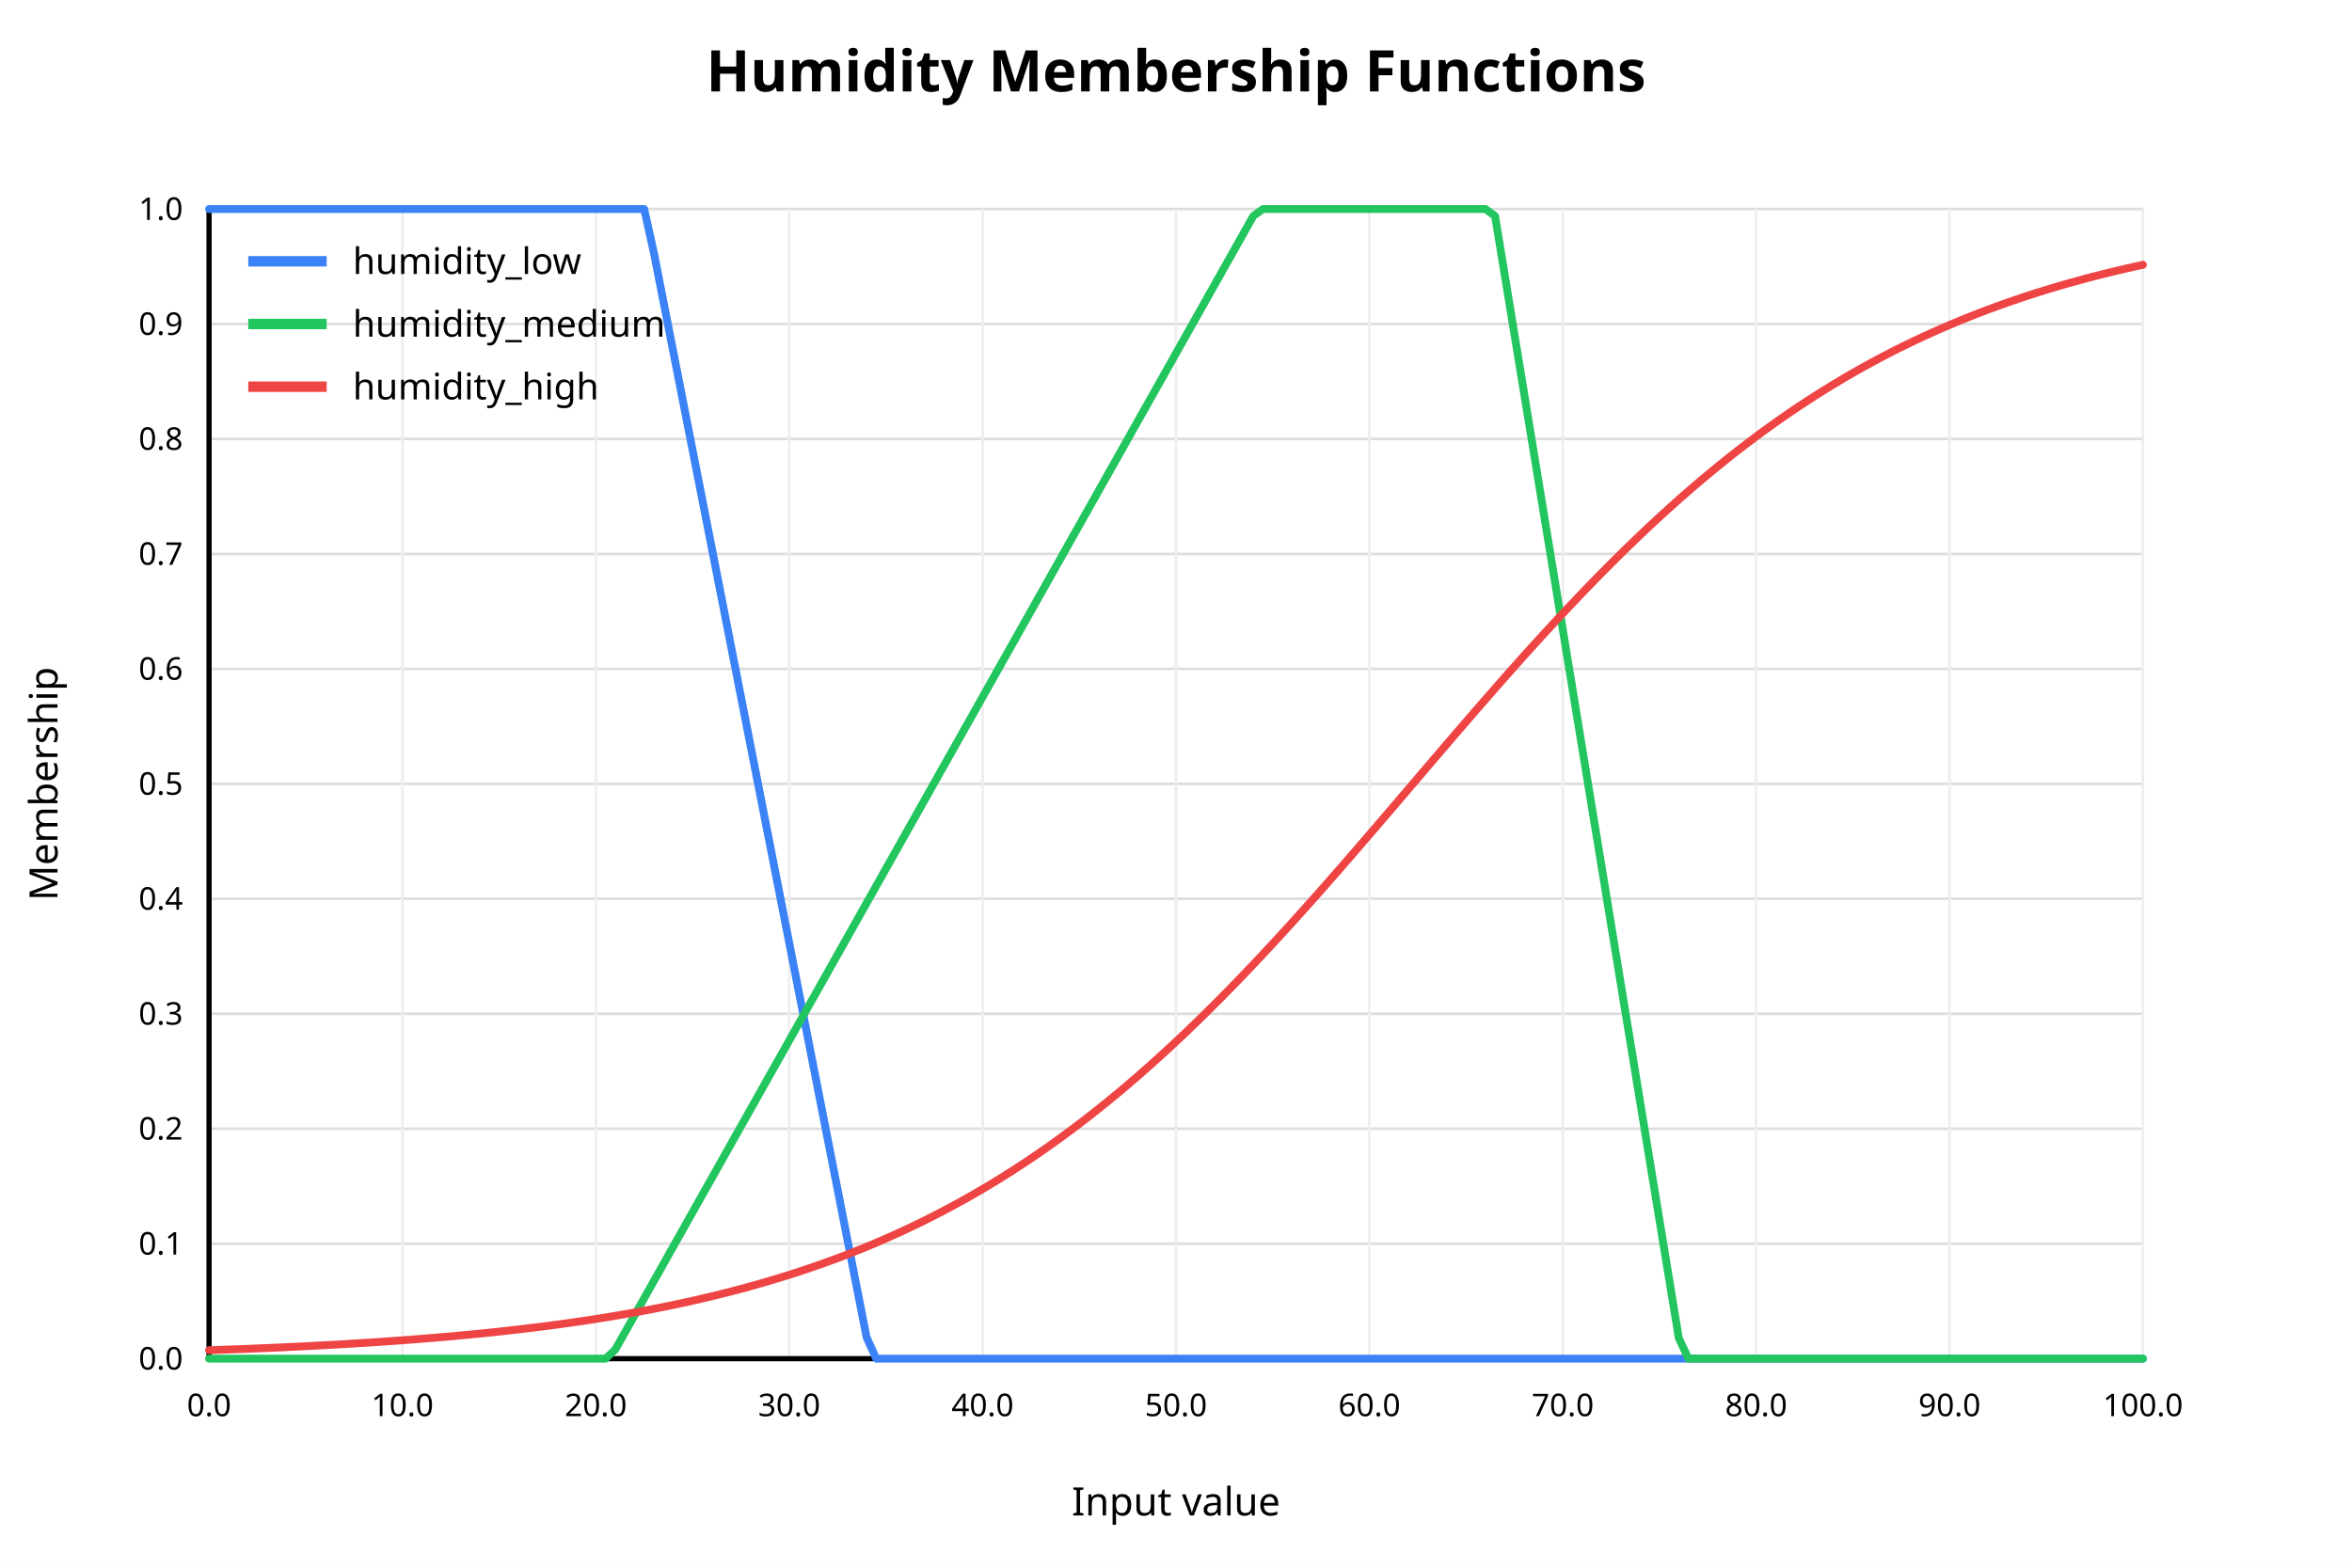
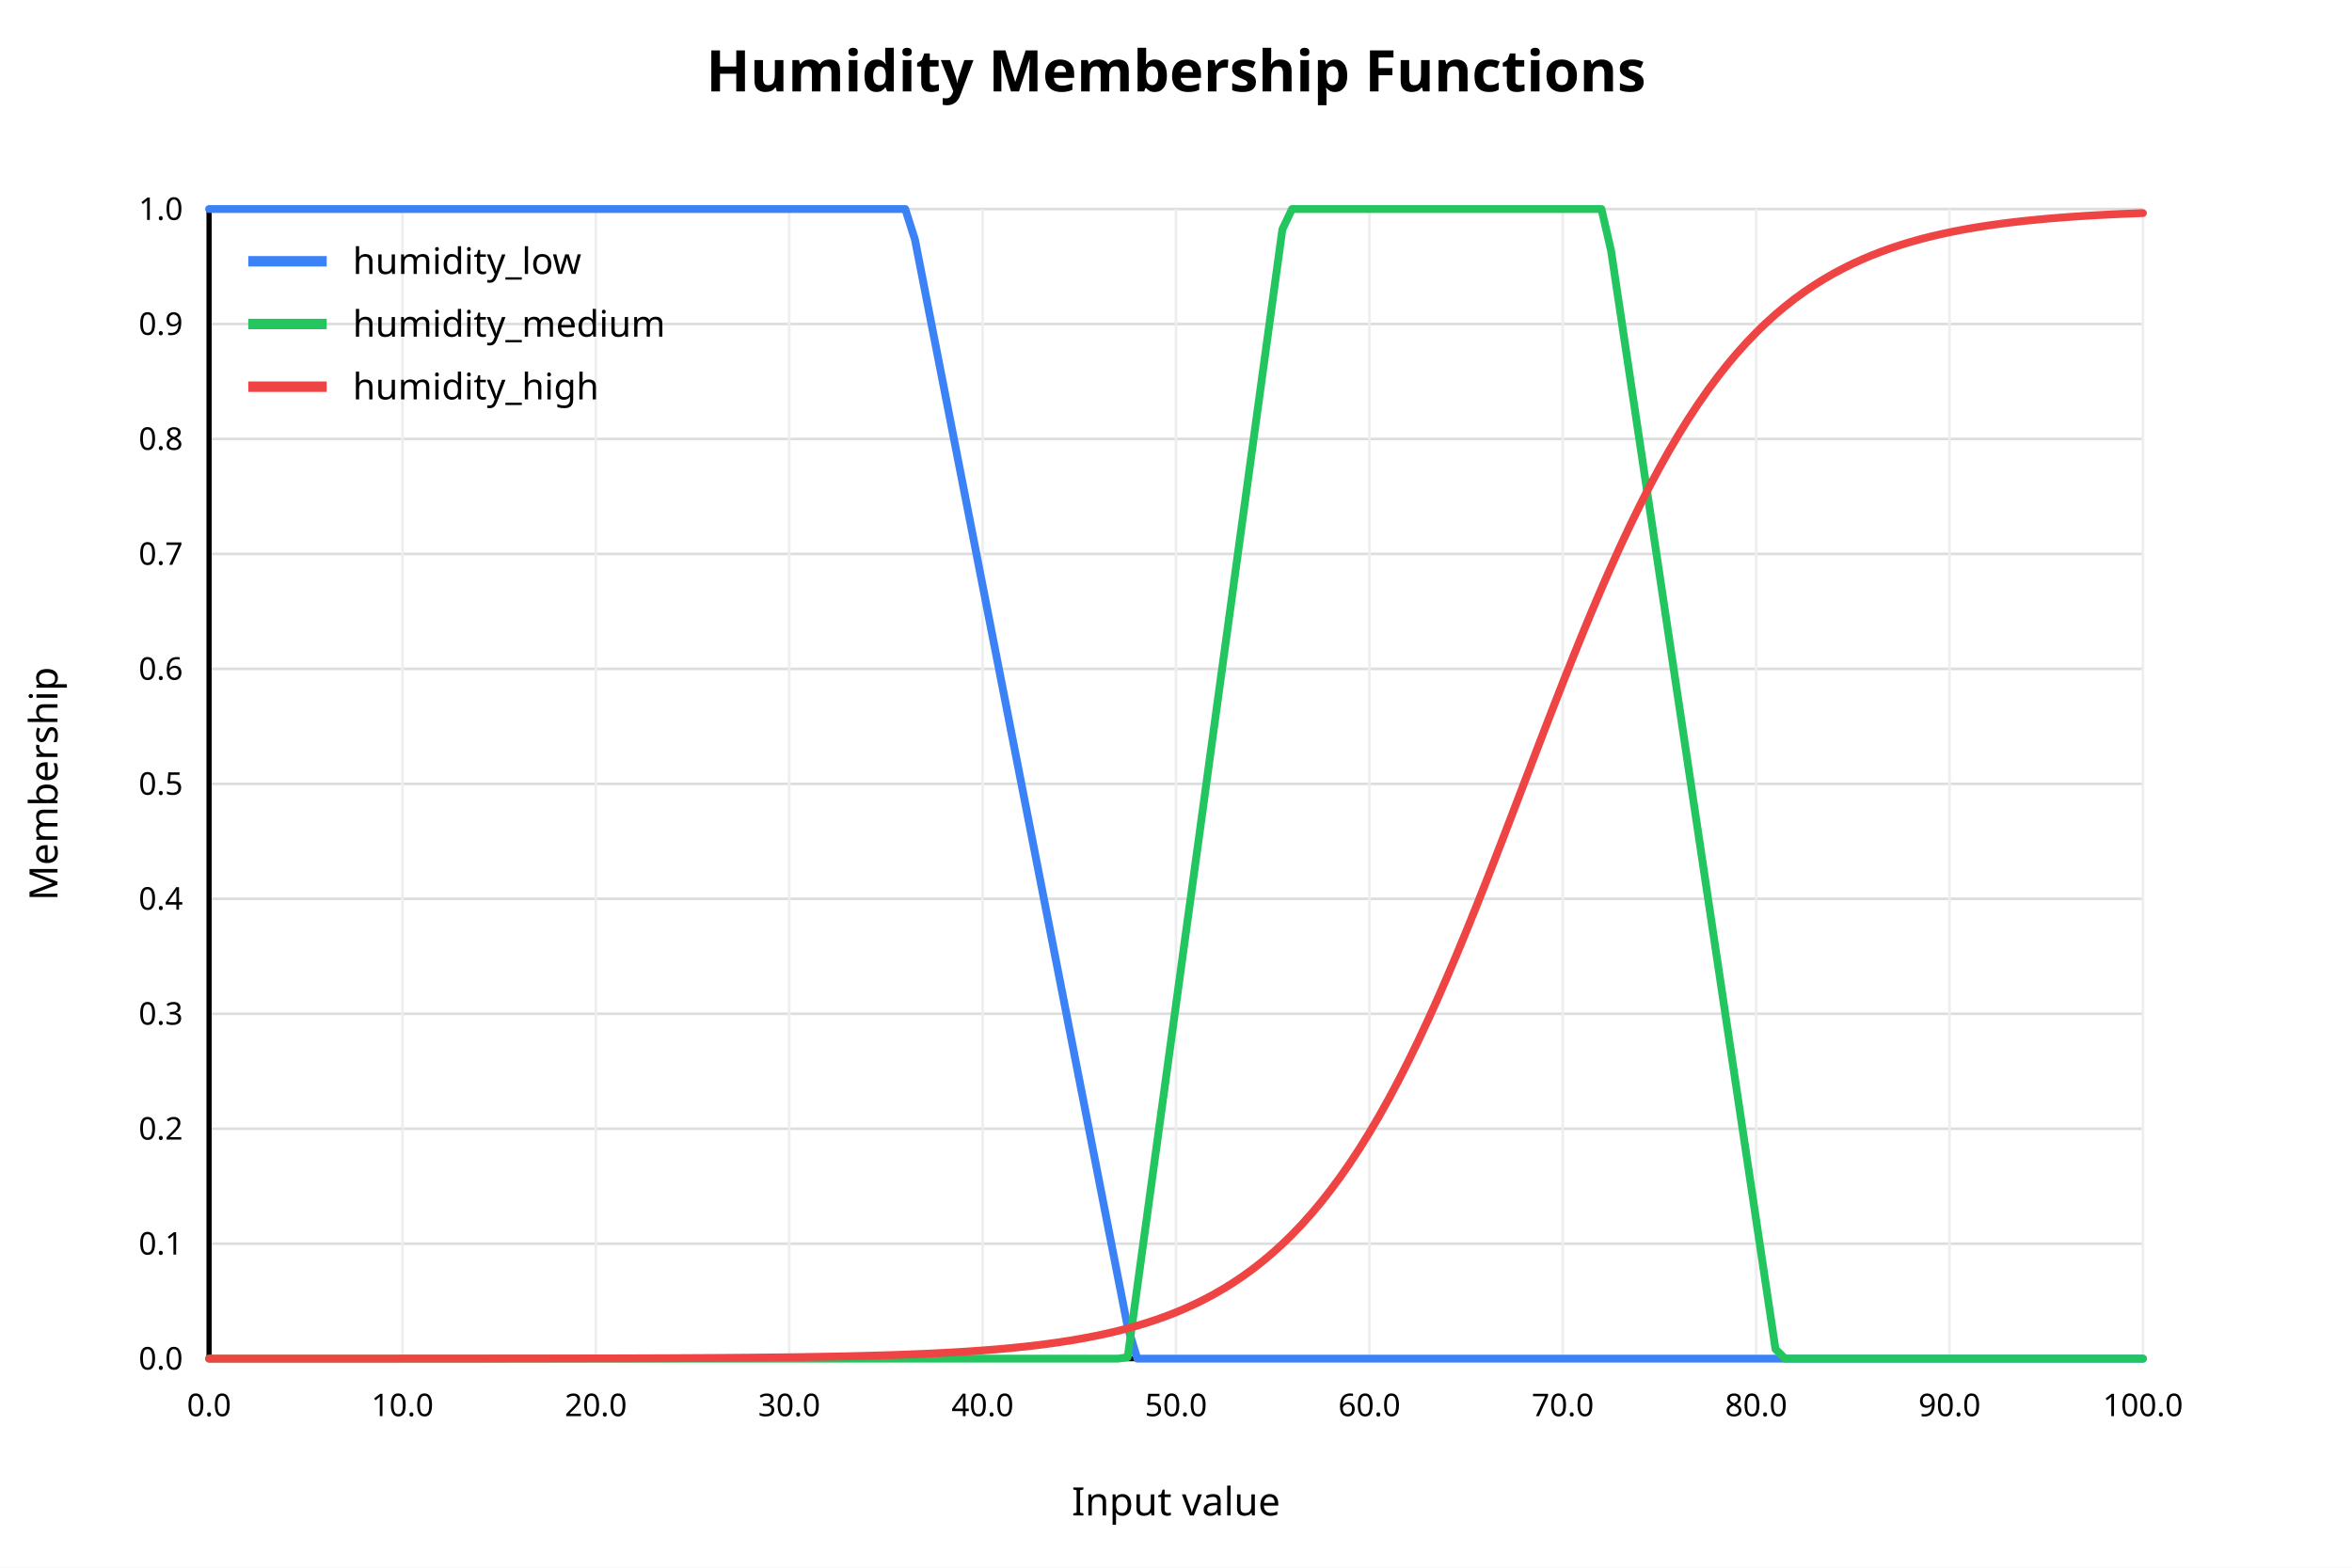
<svg xmlns="http://www.w3.org/2000/svg" width="900" height="600" viewBox="0 0 900 600">
  <rect x="0" y="0" width="900" height="600" fill="white" />
  <text x="450" y="35" text-anchor="middle" font-family="sans-serif" font-size="22" font-weight="bold" fill="black">Humidity Membership Functions</text>
  <line x1="80" y1="520.00" x2="820" y2="520.00" stroke="#dddddd" stroke-width="1" />
  <text x="70" y="520.00" text-anchor="end" dominant-baseline="middle" font-family="sans-serif" font-size="12" fill="black">0.0</text>
  <line x1="80" y1="476.00" x2="820" y2="476.00" stroke="#dddddd" stroke-width="1" />
  <text x="70" y="476.00" text-anchor="end" dominant-baseline="middle" font-family="sans-serif" font-size="12" fill="black">0.1</text>
  <line x1="80" y1="432.00" x2="820" y2="432.00" stroke="#dddddd" stroke-width="1" />
  <text x="70" y="432.00" text-anchor="end" dominant-baseline="middle" font-family="sans-serif" font-size="12" fill="black">0.2</text>
  <line x1="80" y1="388.00" x2="820" y2="388.00" stroke="#dddddd" stroke-width="1" />
  <text x="70" y="388.00" text-anchor="end" dominant-baseline="middle" font-family="sans-serif" font-size="12" fill="black">0.3</text>
  <line x1="80" y1="344.00" x2="820" y2="344.00" stroke="#dddddd" stroke-width="1" />
  <text x="70" y="344.00" text-anchor="end" dominant-baseline="middle" font-family="sans-serif" font-size="12" fill="black">0.4</text>
  <line x1="80" y1="300.00" x2="820" y2="300.00" stroke="#dddddd" stroke-width="1" />
  <text x="70" y="300.00" text-anchor="end" dominant-baseline="middle" font-family="sans-serif" font-size="12" fill="black">0.5</text>
  <line x1="80" y1="256.00" x2="820" y2="256.00" stroke="#dddddd" stroke-width="1" />
  <text x="70" y="256.00" text-anchor="end" dominant-baseline="middle" font-family="sans-serif" font-size="12" fill="black">0.6</text>
  <line x1="80" y1="212.00" x2="820" y2="212.00" stroke="#dddddd" stroke-width="1" />
  <text x="70" y="212.00" text-anchor="end" dominant-baseline="middle" font-family="sans-serif" font-size="12" fill="black">0.7</text>
  <line x1="80" y1="168.00" x2="820" y2="168.00" stroke="#dddddd" stroke-width="1" />
  <text x="70" y="168.00" text-anchor="end" dominant-baseline="middle" font-family="sans-serif" font-size="12" fill="black">0.8</text>
  <line x1="80" y1="124.00" x2="820" y2="124.00" stroke="#dddddd" stroke-width="1" />
  <text x="70" y="124.00" text-anchor="end" dominant-baseline="middle" font-family="sans-serif" font-size="12" fill="black">0.9</text>
  <line x1="80" y1="80.00" x2="820" y2="80.00" stroke="#dddddd" stroke-width="1" />
  <text x="70" y="80.00" text-anchor="end" dominant-baseline="middle" font-family="sans-serif" font-size="12" fill="black">1.0</text>
  <line x1="80.00" y1="80" x2="80.00" y2="520" stroke="#eeeeee" stroke-width="1" />
  <text x="80.00" y="542" text-anchor="middle" font-family="sans-serif" font-size="12" fill="black">0.0</text>
  <line x1="154.00" y1="80" x2="154.00" y2="520" stroke="#eeeeee" stroke-width="1" />
  <text x="154.00" y="542" text-anchor="middle" font-family="sans-serif" font-size="12" fill="black">10.0</text>
  <line x1="228.00" y1="80" x2="228.00" y2="520" stroke="#eeeeee" stroke-width="1" />
  <text x="228.00" y="542" text-anchor="middle" font-family="sans-serif" font-size="12" fill="black">20.0</text>
  <line x1="302.00" y1="80" x2="302.00" y2="520" stroke="#eeeeee" stroke-width="1" />
  <text x="302.00" y="542" text-anchor="middle" font-family="sans-serif" font-size="12" fill="black">30.0</text>
  <line x1="376.00" y1="80" x2="376.00" y2="520" stroke="#eeeeee" stroke-width="1" />
  <text x="376.00" y="542" text-anchor="middle" font-family="sans-serif" font-size="12" fill="black">40.0</text>
  <line x1="450.00" y1="80" x2="450.00" y2="520" stroke="#eeeeee" stroke-width="1" />
  <text x="450.00" y="542" text-anchor="middle" font-family="sans-serif" font-size="12" fill="black">50.0</text>
  <line x1="524.00" y1="80" x2="524.00" y2="520" stroke="#eeeeee" stroke-width="1" />
  <text x="524.00" y="542" text-anchor="middle" font-family="sans-serif" font-size="12" fill="black">60.0</text>
  <line x1="598.00" y1="80" x2="598.00" y2="520" stroke="#eeeeee" stroke-width="1" />
  <text x="598.00" y="542" text-anchor="middle" font-family="sans-serif" font-size="12" fill="black">70.0</text>
  <line x1="672.00" y1="80" x2="672.00" y2="520" stroke="#eeeeee" stroke-width="1" />
  <text x="672.00" y="542" text-anchor="middle" font-family="sans-serif" font-size="12" fill="black">80.0</text>
  <line x1="746.00" y1="80" x2="746.00" y2="520" stroke="#eeeeee" stroke-width="1" />
  <text x="746.00" y="542" text-anchor="middle" font-family="sans-serif" font-size="12" fill="black">90.0</text>
  <line x1="820.00" y1="80" x2="820.00" y2="520" stroke="#eeeeee" stroke-width="1" />
  <text x="820.00" y="542" text-anchor="middle" font-family="sans-serif" font-size="12" fill="black">100.0</text>
  <line x1="80" y1="520" x2="820" y2="520" stroke="black" stroke-width="2" />
  <line x1="80" y1="80" x2="80" y2="520" stroke="black" stroke-width="2" />
  <text x="450" y="580" text-anchor="middle" font-family="sans-serif" font-size="15" fill="black">Input value</text>
  <text x="22" y="300" text-anchor="middle" font-family="sans-serif" font-size="15" fill="black" transform="rotate(-90 22 300)">Membership</text>
-   <polyline fill="none" stroke="#3b82f6" stroke-width="3" stroke-linejoin="round" stroke-linecap="round" points="80.00,80.00 83.70,80.00 87.40,80.00 91.10,80.00 94.80,80.00 98.50,80.00 102.20,80.00 105.90,80.00 109.60,80.00 113.30,80.00 117.00,80.00 120.70,80.00 124.40,80.00 128.10,80.00 131.80,80.00 135.50,80.00 139.20,80.00 142.90,80.00 146.60,80.00 150.30,80.00 154.00,80.00 157.70,80.00 161.40,80.00 165.10,80.00 168.80,80.00 172.50,80.00 176.20,80.00 179.90,80.00 183.60,80.00 187.30,80.00 191.00,80.00 194.70,80.00 198.40,80.00 202.10,80.00 205.80,80.00 209.50,80.00 213.20,80.00 216.90,80.00 220.60,80.00 224.30,80.00 228.00,80.00 231.70,80.00 235.40,80.00 239.10,80.00 242.80,80.00 246.50,80.00 250.20,96.71 253.90,115.58 257.60,134.44 261.30,153.31 265.00,172.18 268.70,191.05 272.40,209.92 276.10,228.79 279.80,247.66 283.50,266.53 287.20,285.40 290.90,304.26 294.60,323.13 298.30,342.00 302.00,360.87 305.70,379.74 309.40,398.61 313.10,417.48 316.80,436.35 320.50,455.22 324.20,474.08 327.90,492.95 331.60,511.82 335.30,520.00 339.00,520.00 342.70,520.00 346.40,520.00 350.10,520.00 353.80,520.00 357.50,520.00 361.20,520.00 364.90,520.00 368.60,520.00 372.30,520.00 376.00,520.00 379.70,520.00 383.40,520.00 387.10,520.00 390.80,520.00 394.50,520.00 398.20,520.00 401.90,520.00 405.60,520.00 409.30,520.00 413.00,520.00 416.70,520.00 420.40,520.00 424.10,520.00 427.80,520.00 431.50,520.00 435.20,520.00 438.90,520.00 442.60,520.00 446.30,520.00 450.00,520.00 453.70,520.00 457.40,520.00 461.10,520.00 464.80,520.00 468.50,520.00 472.20,520.00 475.90,520.00 479.60,520.00 483.30,520.00 487.00,520.00 490.70,520.00 494.40,520.00 498.10,520.00 501.80,520.00 505.50,520.00 509.20,520.00 512.90,520.00 516.60,520.00 520.30,520.00 524.00,520.00 527.70,520.00 531.40,520.00 535.10,520.00 538.80,520.00 542.50,520.00 546.20,520.00 549.90,520.00 553.60,520.00 557.30,520.00 561.00,520.00 564.70,520.00 568.40,520.00 572.10,520.00 575.80,520.00 579.50,520.00 583.20,520.00 586.90,520.00 590.60,520.00 594.30,520.00 598.00,520.00 601.70,520.00 605.40,520.00 609.10,520.00 612.80,520.00 616.50,520.00 620.20,520.00 623.90,520.00 627.60,520.00 631.30,520.00 635.00,520.00 638.70,520.00 642.40,520.00 646.10,520.00 649.80,520.00 653.50,520.00 657.20,520.00 660.90,520.00 664.60,520.00 668.30,520.00 672.00,520.00 675.70,520.00 679.40,520.00 683.10,520.00 686.80,520.00 690.50,520.00 694.20,520.00 697.90,520.00 701.60,520.00 705.30,520.00 709.00,520.00 712.70,520.00 716.40,520.00 720.10,520.00 723.80,520.00 727.50,520.00 731.20,520.00 734.90,520.00 738.60,520.00 742.30,520.00 746.00,520.00 749.70,520.00 753.40,520.00 757.10,520.00 760.80,520.00 764.50,520.00 768.20,520.00 771.90,520.00 775.60,520.00 779.30,520.00 783.00,520.00 786.70,520.00 790.40,520.00 794.10,520.00 797.80,520.00 801.50,520.00 805.20,520.00 808.90,520.00 812.60,520.00 816.30,520.00 820.00,520.00" />
+   <polyline fill="none" stroke="#3b82f6" stroke-width="3" stroke-linejoin="round" stroke-linecap="round" points="80.00,80.00 83.70,80.00 87.40,80.00 91.10,80.00 94.80,80.00 98.50,80.00 102.20,80.00 105.90,80.00 109.60,80.00 113.30,80.00 117.00,80.00 120.70,80.00 124.40,80.00 128.10,80.00 131.80,80.00 135.50,80.00 139.20,80.00 142.90,80.00 146.60,80.00 150.30,80.00 154.00,80.00 157.70,80.00 161.40,80.00 165.10,80.00 168.80,80.00 172.50,80.00 176.20,80.00 179.90,80.00 183.60,80.00 187.30,80.00 191.00,80.00 194.70,80.00 198.40,80.00 202.10,80.00 205.80,80.00 209.50,80.00 213.20,80.00 216.90,80.00 220.60,80.00 224.30,80.00 228.00,80.00 231.70,80.00 235.40,80.00 239.10,80.00 242.80,80.00 246.50,80.00 250.20,80.00 253.90,80.00 257.60,80.00 261.30,80.00 265.00,80.00 268.70,80.00 272.40,80.00 276.10,80.00 279.80,80.00 283.50,80.00 287.20,80.00 290.90,80.00 294.60,80.00 298.30,80.00 302.00,80.00 305.70,80.00 309.40,80.00 313.10,80.00 316.80,80.00 320.50,80.00 324.20,80.00 327.90,80.00 331.60,80.00 335.30,80.00 339.00,80.00 342.70,80.00 346.40,80.00 350.10,91.66 353.80,110.58 357.50,129.50 361.20,148.42 364.90,167.33 368.60,186.25 372.30,205.17 376.00,224.09 379.70,243.00 383.40,261.92 387.10,280.84 390.80,299.75 394.50,318.67 398.20,337.59 401.90,356.51 405.60,375.42 409.30,394.34 413.00,413.26 416.70,432.18 420.40,451.09 424.10,470.01 427.80,488.93 431.50,507.85 435.20,520.00 438.90,520.00 442.60,520.00 446.30,520.00 450.00,520.00 453.70,520.00 457.40,520.00 461.10,520.00 464.80,520.00 468.50,520.00 472.20,520.00 475.90,520.00 479.60,520.00 483.30,520.00 487.00,520.00 490.70,520.00 494.40,520.00 498.10,520.00 501.80,520.00 505.50,520.00 509.20,520.00 512.90,520.00 516.60,520.00 520.30,520.00 524.00,520.00 527.70,520.00 531.40,520.00 535.10,520.00 538.80,520.00 542.50,520.00 546.20,520.00 549.90,520.00 553.60,520.00 557.30,520.00 561.00,520.00 564.70,520.00 568.40,520.00 572.10,520.00 575.80,520.00 579.50,520.00 583.20,520.00 586.90,520.00 590.60,520.00 594.30,520.00 598.00,520.00 601.70,520.00 605.40,520.00 609.10,520.00 612.80,520.00 616.50,520.00 620.20,520.00 623.90,520.00 627.60,520.00 631.30,520.00 635.00,520.00 638.70,520.00 642.40,520.00 646.10,520.00 649.80,520.00 653.50,520.00 657.20,520.00 660.90,520.00 664.60,520.00 668.30,520.00 672.00,520.00 675.70,520.00 679.40,520.00 683.10,520.00 686.80,520.00 690.50,520.00 694.20,520.00 697.90,520.00 701.60,520.00 705.30,520.00 709.00,520.00 712.70,520.00 716.40,520.00 720.10,520.00 723.80,520.00 727.50,520.00 731.20,520.00 734.90,520.00 738.60,520.00 742.30,520.00 746.00,520.00 749.70,520.00 753.40,520.00 757.10,520.00 760.80,520.00 764.50,520.00 768.20,520.00 771.90,520.00 775.60,520.00 779.30,520.00 783.00,520.00 786.70,520.00 790.40,520.00 794.10,520.00 797.80,520.00 801.50,520.00 805.20,520.00 808.90,520.00 812.60,520.00 816.30,520.00 820.00,520.00" />
  <line x1="95" y1="100" x2="125" y2="100" stroke="#3b82f6" stroke-width="4" />
  <text x="135" y="100" dominant-baseline="middle" font-family="sans-serif" font-size="14" fill="black">humidity_low</text>
-   <polyline fill="none" stroke="#22c55e" stroke-width="3" stroke-linejoin="round" stroke-linecap="round" points="80.00,520.00 83.70,520.00 87.40,520.00 91.10,520.00 94.80,520.00 98.50,520.00 102.20,520.00 105.90,520.00 109.60,520.00 113.30,520.00 117.00,520.00 120.70,520.00 124.40,520.00 128.10,520.00 131.80,520.00 135.50,520.00 139.20,520.00 142.90,520.00 146.60,520.00 150.30,520.00 154.00,520.00 157.70,520.00 161.40,520.00 165.10,520.00 168.80,520.00 172.50,520.00 176.20,520.00 179.90,520.00 183.60,520.00 187.30,520.00 191.00,520.00 194.70,520.00 198.40,520.00 202.10,520.00 205.80,520.00 209.50,520.00 213.20,520.00 216.90,520.00 220.60,520.00 224.30,520.00 228.00,520.00 231.70,520.00 235.40,516.59 239.10,510.02 242.80,503.44 246.50,496.87 250.20,490.29 253.90,483.72 257.60,477.14 261.30,470.57 265.00,463.99 268.70,457.42 272.40,450.84 276.10,444.27 279.80,437.69 283.50,431.12 287.20,424.54 290.90,417.97 294.60,411.39 298.30,404.82 302.00,398.24 305.70,391.67 309.40,385.09 313.10,378.52 316.80,371.94 320.50,365.37 324.20,358.79 327.90,352.22 331.60,345.64 335.30,339.07 339.00,332.49 342.70,325.92 346.40,319.34 350.10,312.77 353.80,306.19 357.50,299.62 361.20,293.04 364.90,286.47 368.60,279.89 372.30,273.32 376.00,266.74 379.70,260.17 383.40,253.59 387.10,247.02 390.80,240.44 394.50,233.87 398.20,227.29 401.90,220.72 405.60,214.14 409.30,207.57 413.00,200.99 416.70,194.42 420.40,187.84 424.10,181.27 427.80,174.69 431.50,168.12 435.20,161.54 438.90,154.97 442.60,148.39 446.30,141.82 450.00,135.24 453.70,128.67 457.40,122.09 461.10,115.51 464.80,108.94 468.50,102.36 472.20,95.79 475.90,89.21 479.60,82.64 483.30,80.00 487.00,80.00 490.70,80.00 494.40,80.00 498.10,80.00 501.80,80.00 505.50,80.00 509.20,80.00 512.90,80.00 516.60,80.00 520.30,80.00 524.00,80.00 527.70,80.00 531.40,80.00 535.10,80.00 538.80,80.00 542.50,80.00 546.20,80.00 549.90,80.00 553.60,80.00 557.30,80.00 561.00,80.00 564.70,80.00 568.40,80.00 572.10,82.69 575.80,105.29 579.50,127.90 583.20,150.50 586.90,173.10 590.60,195.71 594.30,218.31 598.00,240.91 601.70,263.52 605.40,286.12 609.10,308.73 612.80,331.33 616.50,353.93 620.20,376.54 623.90,399.14 627.60,421.74 631.30,444.35 635.00,466.95 638.70,489.55 642.40,512.16 646.10,520.00 649.80,520.00 653.50,520.00 657.20,520.00 660.90,520.00 664.60,520.00 668.30,520.00 672.00,520.00 675.70,520.00 679.40,520.00 683.10,520.00 686.80,520.00 690.50,520.00 694.20,520.00 697.90,520.00 701.60,520.00 705.30,520.00 709.00,520.00 712.70,520.00 716.40,520.00 720.10,520.00 723.80,520.00 727.50,520.00 731.20,520.00 734.90,520.00 738.60,520.00 742.30,520.00 746.00,520.00 749.70,520.00 753.40,520.00 757.10,520.00 760.80,520.00 764.50,520.00 768.20,520.00 771.90,520.00 775.60,520.00 779.30,520.00 783.00,520.00 786.70,520.00 790.40,520.00 794.10,520.00 797.80,520.00 801.50,520.00 805.20,520.00 808.90,520.00 812.60,520.00 816.30,520.00 820.00,520.00" />
+   <polyline fill="none" stroke="#22c55e" stroke-width="3" stroke-linejoin="round" stroke-linecap="round" points="80.00,520.00 83.70,520.00 87.40,520.00 91.10,520.00 94.80,520.00 98.50,520.00 102.20,520.00 105.90,520.00 109.60,520.00 113.30,520.00 117.00,520.00 120.70,520.00 124.40,520.00 128.10,520.00 131.80,520.00 135.50,520.00 139.20,520.00 142.90,520.00 146.60,520.00 150.30,520.00 154.00,520.00 157.70,520.00 161.40,520.00 165.10,520.00 168.80,520.00 172.50,520.00 176.20,520.00 179.90,520.00 183.60,520.00 187.30,520.00 191.00,520.00 194.70,520.00 198.40,520.00 202.10,520.00 205.80,520.00 209.50,520.00 213.20,520.00 216.90,520.00 220.60,520.00 224.30,520.00 228.00,520.00 231.70,520.00 235.40,520.00 239.10,520.00 242.80,520.00 246.50,520.00 250.20,520.00 253.90,520.00 257.60,520.00 261.30,520.00 265.00,520.00 268.70,520.00 272.40,520.00 276.10,520.00 279.80,520.00 283.50,520.00 287.20,520.00 290.90,520.00 294.60,520.00 298.30,520.00 302.00,520.00 305.70,520.00 309.40,520.00 313.10,520.00 316.80,520.00 320.50,520.00 324.20,520.00 327.90,520.00 331.60,520.00 335.30,520.00 339.00,520.00 342.70,520.00 346.40,520.00 350.10,520.00 353.80,520.00 357.50,520.00 361.20,520.00 364.90,520.00 368.60,520.00 372.30,520.00 376.00,520.00 379.70,520.00 383.40,520.00 387.10,520.00 390.80,520.00 394.50,520.00 398.20,520.00 401.90,520.00 405.60,520.00 409.30,520.00 413.00,520.00 416.70,520.00 420.40,520.00 424.10,520.00 427.80,520.00 431.50,519.44 435.20,492.46 438.90,465.49 442.60,438.51 446.30,411.53 450.00,384.55 453.70,357.58 457.40,330.60 461.10,303.62 464.80,276.65 468.50,249.67 472.20,222.69 475.90,195.71 479.60,168.74 483.30,141.76 487.00,114.78 490.70,87.80 494.40,80.00 498.10,80.00 501.80,80.00 505.50,80.00 509.20,80.00 512.90,80.00 516.60,80.00 520.30,80.00 524.00,80.00 527.70,80.00 531.40,80.00 535.10,80.00 538.80,80.00 542.50,80.00 546.20,80.00 549.90,80.00 553.60,80.00 557.30,80.00 561.00,80.00 564.70,80.00 568.40,80.00 572.10,80.00 575.80,80.00 579.50,80.00 583.20,80.00 586.90,80.00 590.60,80.00 594.30,80.00 598.00,80.00 601.70,80.00 605.40,80.00 609.10,80.00 612.80,80.00 616.50,96.05 620.20,120.77 623.90,145.50 627.60,170.22 631.30,194.94 635.00,219.67 638.70,244.39 642.40,269.12 646.10,293.84 649.80,318.56 653.50,343.29 657.20,368.01 660.90,392.74 664.60,417.46 668.30,442.18 672.00,466.91 675.70,491.63 679.40,516.36 683.10,520.00 686.80,520.00 690.50,520.00 694.20,520.00 697.90,520.00 701.60,520.00 705.30,520.00 709.00,520.00 712.70,520.00 716.40,520.00 720.10,520.00 723.80,520.00 727.50,520.00 731.20,520.00 734.90,520.00 738.60,520.00 742.30,520.00 746.00,520.00 749.70,520.00 753.40,520.00 757.10,520.00 760.80,520.00 764.50,520.00 768.20,520.00 771.90,520.00 775.60,520.00 779.30,520.00 783.00,520.00 786.70,520.00 790.40,520.00 794.10,520.00 797.80,520.00 801.50,520.00 805.20,520.00 808.90,520.00 812.60,520.00 816.30,520.00 820.00,520.00" />
  <line x1="95" y1="124" x2="125" y2="124" stroke="#22c55e" stroke-width="4" />
  <text x="135" y="124" dominant-baseline="middle" font-family="sans-serif" font-size="14" fill="black">humidity_medium</text>
-   <polyline fill="none" stroke="#ef4444" stroke-width="3" stroke-linejoin="round" stroke-linecap="round" points="80.00,516.77 83.70,516.64 87.40,516.51 91.10,516.37 94.80,516.23 98.50,516.08 102.20,515.92 105.90,515.76 109.60,515.59 113.30,515.41 117.00,515.23 120.70,515.04 124.40,514.84 128.10,514.64 131.80,514.43 135.50,514.20 139.20,513.97 142.90,513.74 146.60,513.49 150.30,513.23 154.00,512.96 157.70,512.68 161.40,512.39 165.10,512.09 168.80,511.78 172.50,511.46 176.20,511.12 179.90,510.77 183.60,510.41 187.30,510.03 191.00,509.64 194.70,509.23 198.40,508.81 202.10,508.37 205.80,507.92 209.50,507.45 213.20,506.96 216.90,506.45 220.60,505.92 224.30,505.38 228.00,504.81 231.70,504.22 235.40,503.61 239.10,502.97 242.80,502.32 246.50,501.64 250.20,500.93 253.90,500.20 257.60,499.44 261.30,498.65 265.00,497.84 268.70,496.99 272.40,496.12 276.10,495.21 279.80,494.27 283.50,493.30 287.20,492.30 290.90,491.25 294.60,490.18 298.30,489.06 302.00,487.91 305.70,486.72 309.40,485.48 313.10,484.21 316.80,482.89 320.50,481.53 324.20,480.12 327.90,478.67 331.60,477.17 335.30,475.62 339.00,474.02 342.70,472.37 346.40,470.67 350.10,468.92 353.80,467.11 357.50,465.25 361.20,463.33 364.90,461.36 368.60,459.33 372.30,457.23 376.00,455.08 379.70,452.87 383.40,450.60 387.10,448.26 390.80,445.86 394.50,443.40 398.20,440.88 401.90,438.29 405.60,435.63 409.30,432.91 413.00,430.12 416.70,427.27 420.40,424.35 424.10,421.37 427.80,418.32 431.50,415.21 435.20,412.03 438.90,408.78 442.60,405.47 446.30,402.10 450.00,398.67 453.70,395.18 457.40,391.62 461.10,388.01 464.80,384.34 468.50,380.61 472.20,376.83 475.90,373.00 479.60,369.11 483.30,365.18 487.00,361.20 490.70,357.18 494.40,353.12 498.10,349.01 501.80,344.88 505.50,340.70 509.20,336.50 512.90,332.27 516.60,328.02 520.30,323.74 524.00,319.45 527.70,315.14 531.40,310.82 535.10,306.49 538.80,302.15 542.50,297.82 546.20,293.48 549.90,289.15 553.60,284.83 557.30,280.52 561.00,276.23 564.70,271.95 568.40,267.70 572.10,263.47 575.80,259.26 579.50,255.09 583.20,250.95 586.90,246.85 590.60,242.79 594.30,238.77 598.00,234.79 601.70,230.86 605.40,226.97 609.10,223.14 612.80,219.36 616.50,215.63 620.20,211.96 623.90,208.35 627.60,204.80 631.30,201.30 635.00,197.87 638.70,194.50 642.40,191.19 646.10,187.95 649.80,184.77 653.50,181.66 657.20,178.61 660.90,175.62 664.60,172.71 668.30,169.86 672.00,167.07 675.70,164.35 679.40,161.69 683.10,159.10 686.80,156.58 690.50,154.12 694.20,151.72 697.90,149.38 701.60,147.11 705.30,144.90 709.00,142.75 712.70,140.66 716.40,138.63 720.10,136.65 723.80,134.73 727.50,132.87 731.20,131.07 734.90,129.31 738.60,127.61 742.30,125.97 746.00,124.37 749.70,122.82 753.40,121.32 757.10,119.87 760.80,118.46 764.50,117.10 768.20,115.78 771.90,114.51 775.60,113.27 779.30,112.08 783.00,110.93 786.70,109.82 790.40,108.74 794.10,107.70 797.80,106.69 801.50,105.72 805.20,104.78 808.90,103.88 812.60,103.00 816.30,102.16 820.00,101.34" />
+   <polyline fill="none" stroke="#ef4444" stroke-width="3" stroke-linejoin="round" stroke-linecap="round" points="80.00,520.00 83.70,520.00 87.40,520.00 91.10,520.00 94.80,520.00 98.50,520.00 102.20,520.00 105.90,519.99 109.60,519.99 113.30,519.99 117.00,519.99 120.70,519.99 124.40,519.99 128.10,519.99 131.80,519.99 135.50,519.99 139.20,519.99 142.90,519.99 146.60,519.99 150.30,519.99 154.00,519.98 157.70,519.98 161.40,519.98 165.10,519.98 168.80,519.98 172.50,519.98 176.20,519.97 179.90,519.97 183.60,519.97 187.30,519.96 191.00,519.96 194.70,519.96 198.40,519.95 202.10,519.95 205.80,519.94 209.50,519.94 213.20,519.93 216.90,519.93 220.60,519.92 224.30,519.91 228.00,519.91 231.70,519.90 235.40,519.89 239.10,519.88 242.80,519.87 246.50,519.85 250.20,519.84 253.90,519.83 257.60,519.81 261.30,519.79 265.00,519.77 268.70,519.75 272.40,519.73 276.10,519.71 279.80,519.68 283.50,519.65 287.20,519.62 290.90,519.58 294.60,519.54 298.30,519.50 302.00,519.46 305.70,519.41 309.40,519.35 313.10,519.29 316.80,519.23 320.50,519.16 324.20,519.08 327.90,518.99 331.60,518.90 335.30,518.80 339.00,518.69 342.70,518.57 346.40,518.44 350.10,518.29 353.80,518.14 357.50,517.97 361.20,517.78 364.90,517.58 368.60,517.36 372.30,517.11 376.00,516.85 379.70,516.56 383.40,516.25 387.10,515.91 390.80,515.53 394.50,515.13 398.20,514.68 401.90,514.20 405.60,513.67 409.30,513.10 413.00,512.47 416.70,511.79 420.40,511.05 424.10,510.25 427.80,509.37 431.50,508.42 435.20,507.38 438.90,506.25 442.60,505.03 446.30,503.70 450.00,502.26 453.70,500.70 457.40,499.01 461.10,497.17 464.80,495.19 468.50,493.04 472.20,490.72 475.90,488.22 479.60,485.52 483.30,482.62 487.00,479.49 490.70,476.13 494.40,472.53 498.10,468.67 501.80,464.53 505.50,460.12 509.20,455.41 512.90,450.40 516.60,445.09 520.30,439.45 524.00,433.49 527.70,427.20 531.40,420.58 535.10,413.64 538.80,406.37 542.50,398.79 546.20,390.90 549.90,382.72 553.60,374.26 557.30,365.55 561.00,356.60 564.70,347.45 568.40,338.13 572.10,328.66 575.80,319.08 579.50,309.43 583.20,299.75 586.90,290.06 590.60,280.41 594.30,270.84 598.00,261.38 601.70,252.06 605.40,242.93 609.10,233.99 612.80,225.29 616.50,216.85 620.20,208.68 623.90,200.81 627.60,193.24 631.30,185.99 635.00,179.07 638.70,172.47 642.40,166.19 646.10,160.25 649.80,154.63 653.50,149.33 657.20,144.33 660.90,139.64 664.60,135.24 668.30,131.13 672.00,127.28 675.70,123.69 679.40,120.34 683.10,117.22 686.80,114.33 690.50,111.64 694.20,109.15 697.90,106.84 701.60,104.70 705.30,102.73 709.00,100.90 712.70,99.22 716.40,97.66 720.10,96.23 723.80,94.90 727.50,93.69 731.20,92.56 734.90,91.53 738.60,90.58 742.30,89.71 746.00,88.91 749.70,88.17 753.40,87.49 757.10,86.87 760.80,86.30 764.50,85.78 768.20,85.29 771.90,84.85 775.60,84.45 779.30,84.08 783.00,83.73 786.70,83.42 790.40,83.14 794.10,82.87 797.80,82.63 801.50,82.41 805.20,82.21 808.90,82.02 812.60,81.85 816.30,81.70 820.00,81.56" />
  <line x1="95" y1="148" x2="125" y2="148" stroke="#ef4444" stroke-width="4" />
  <text x="135" y="148" dominant-baseline="middle" font-family="sans-serif" font-size="14" fill="black">humidity_high</text>
</svg>
